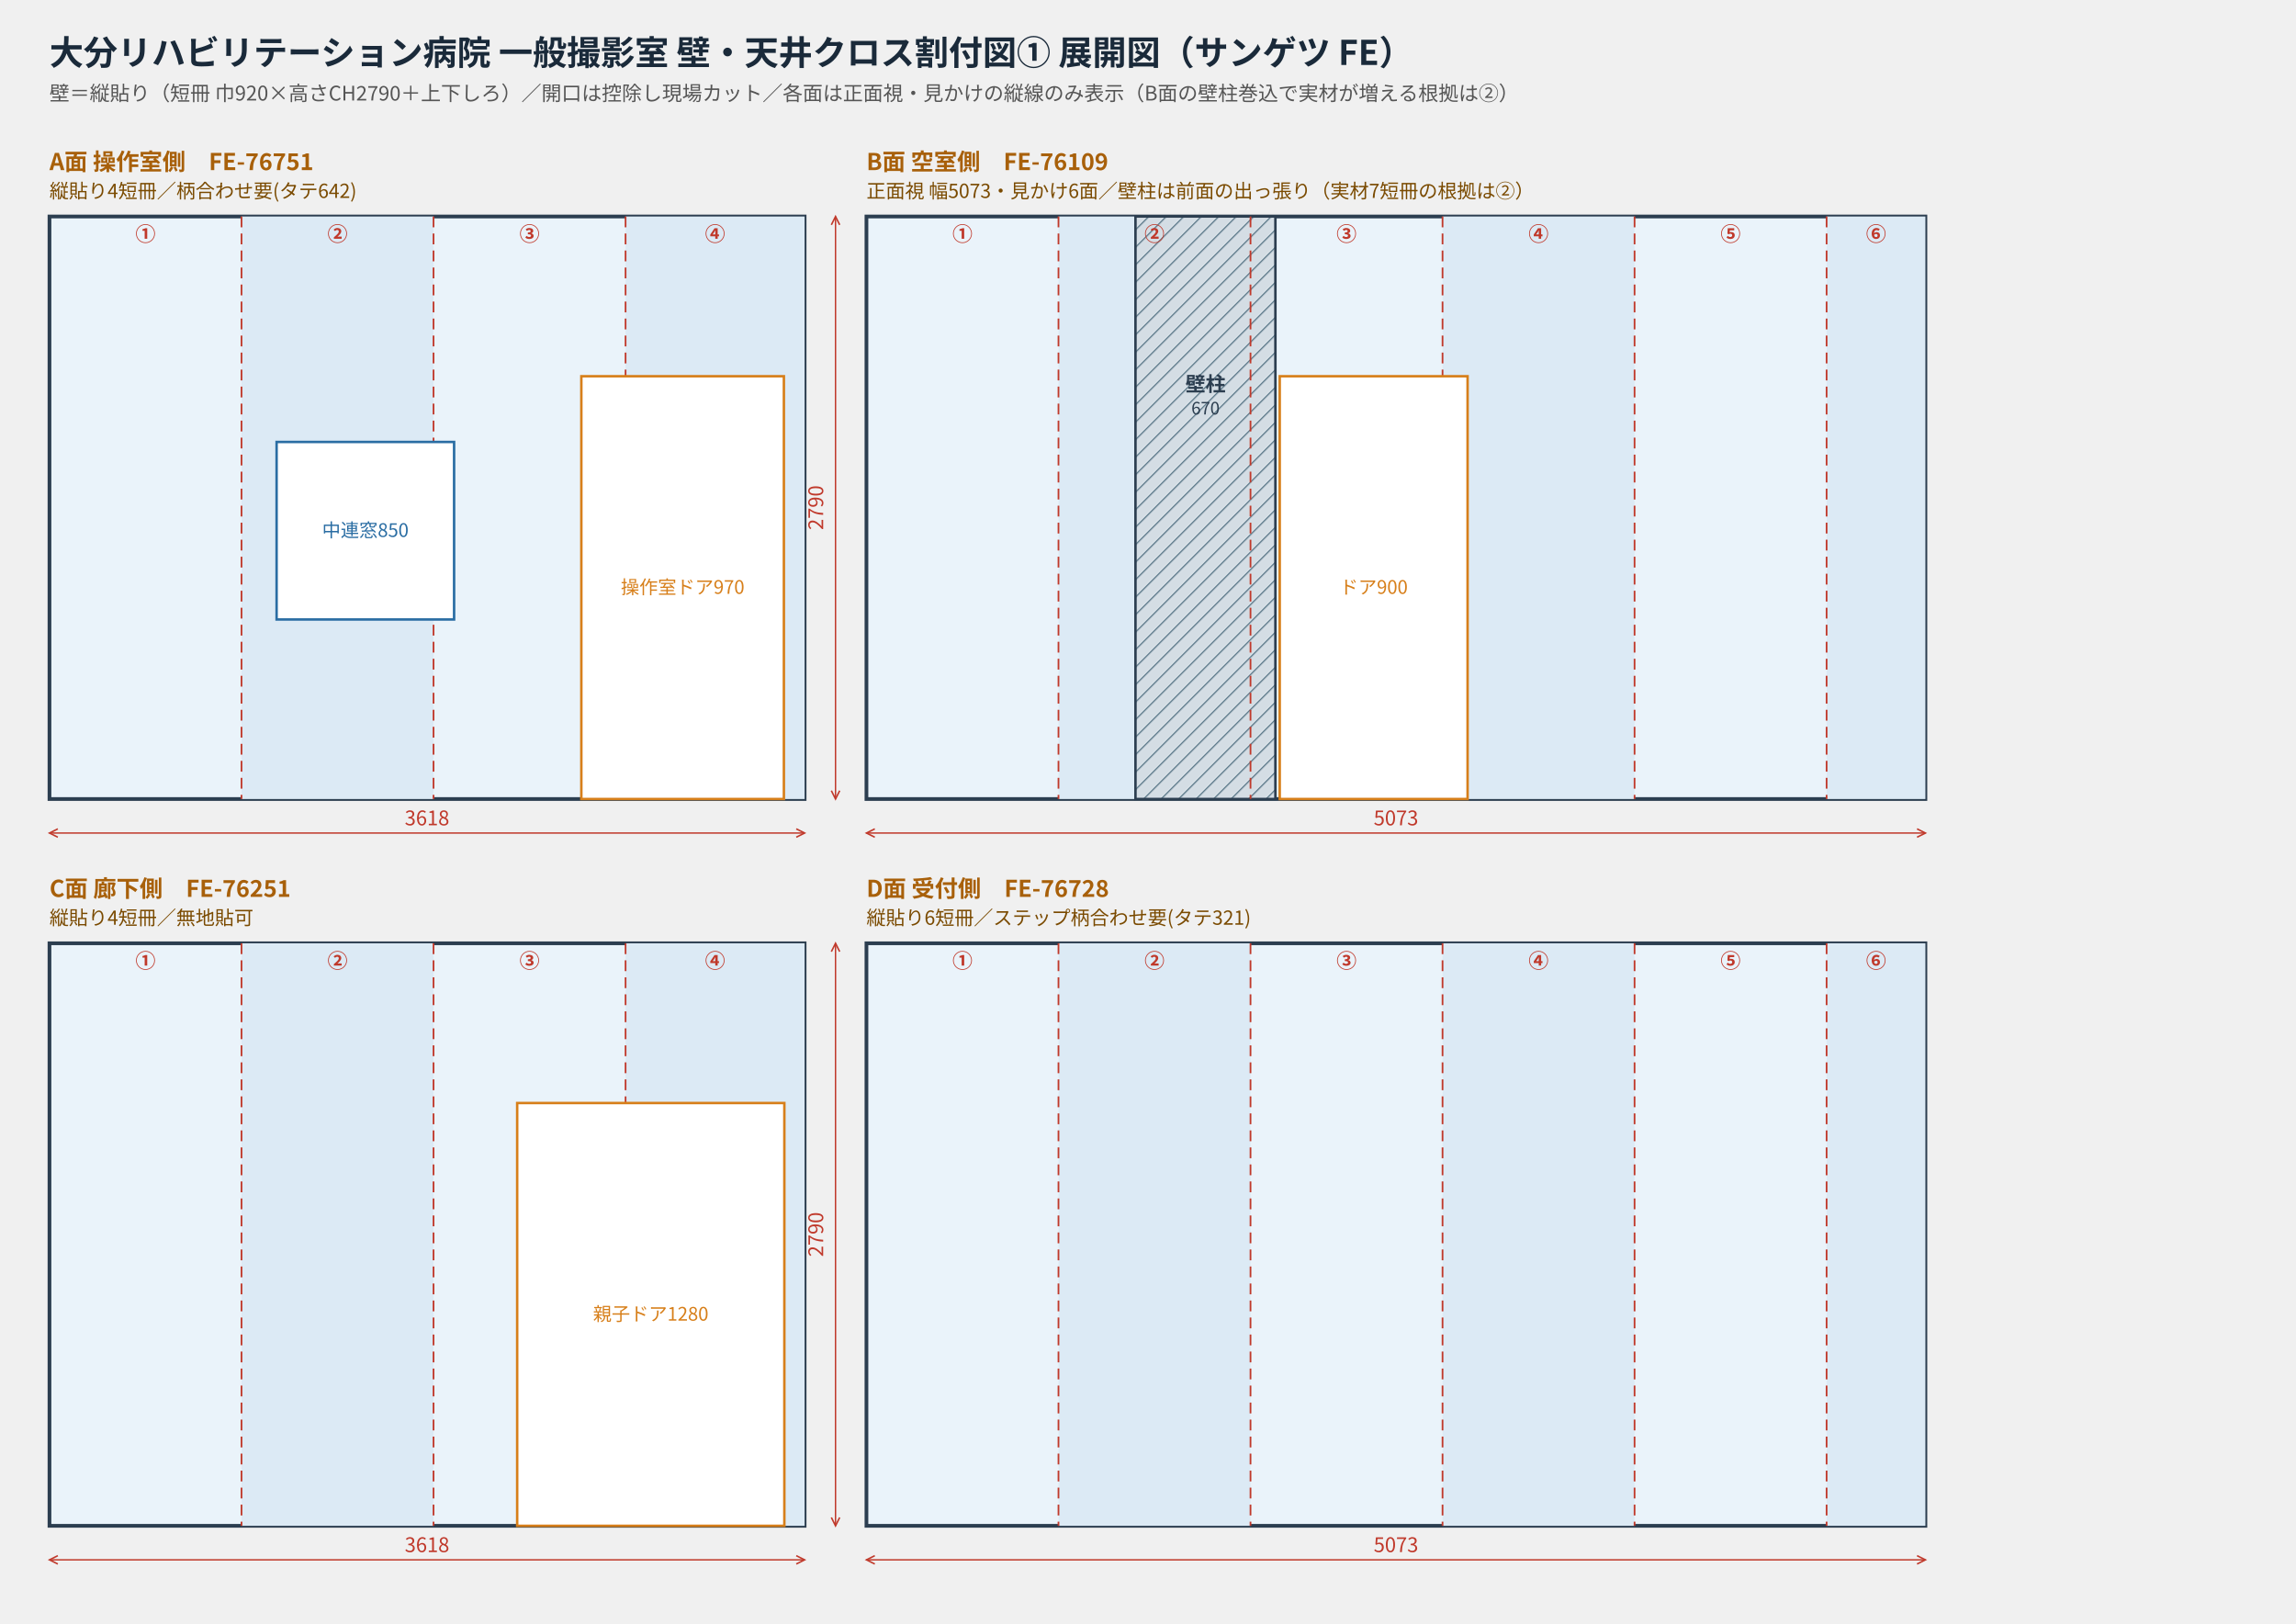
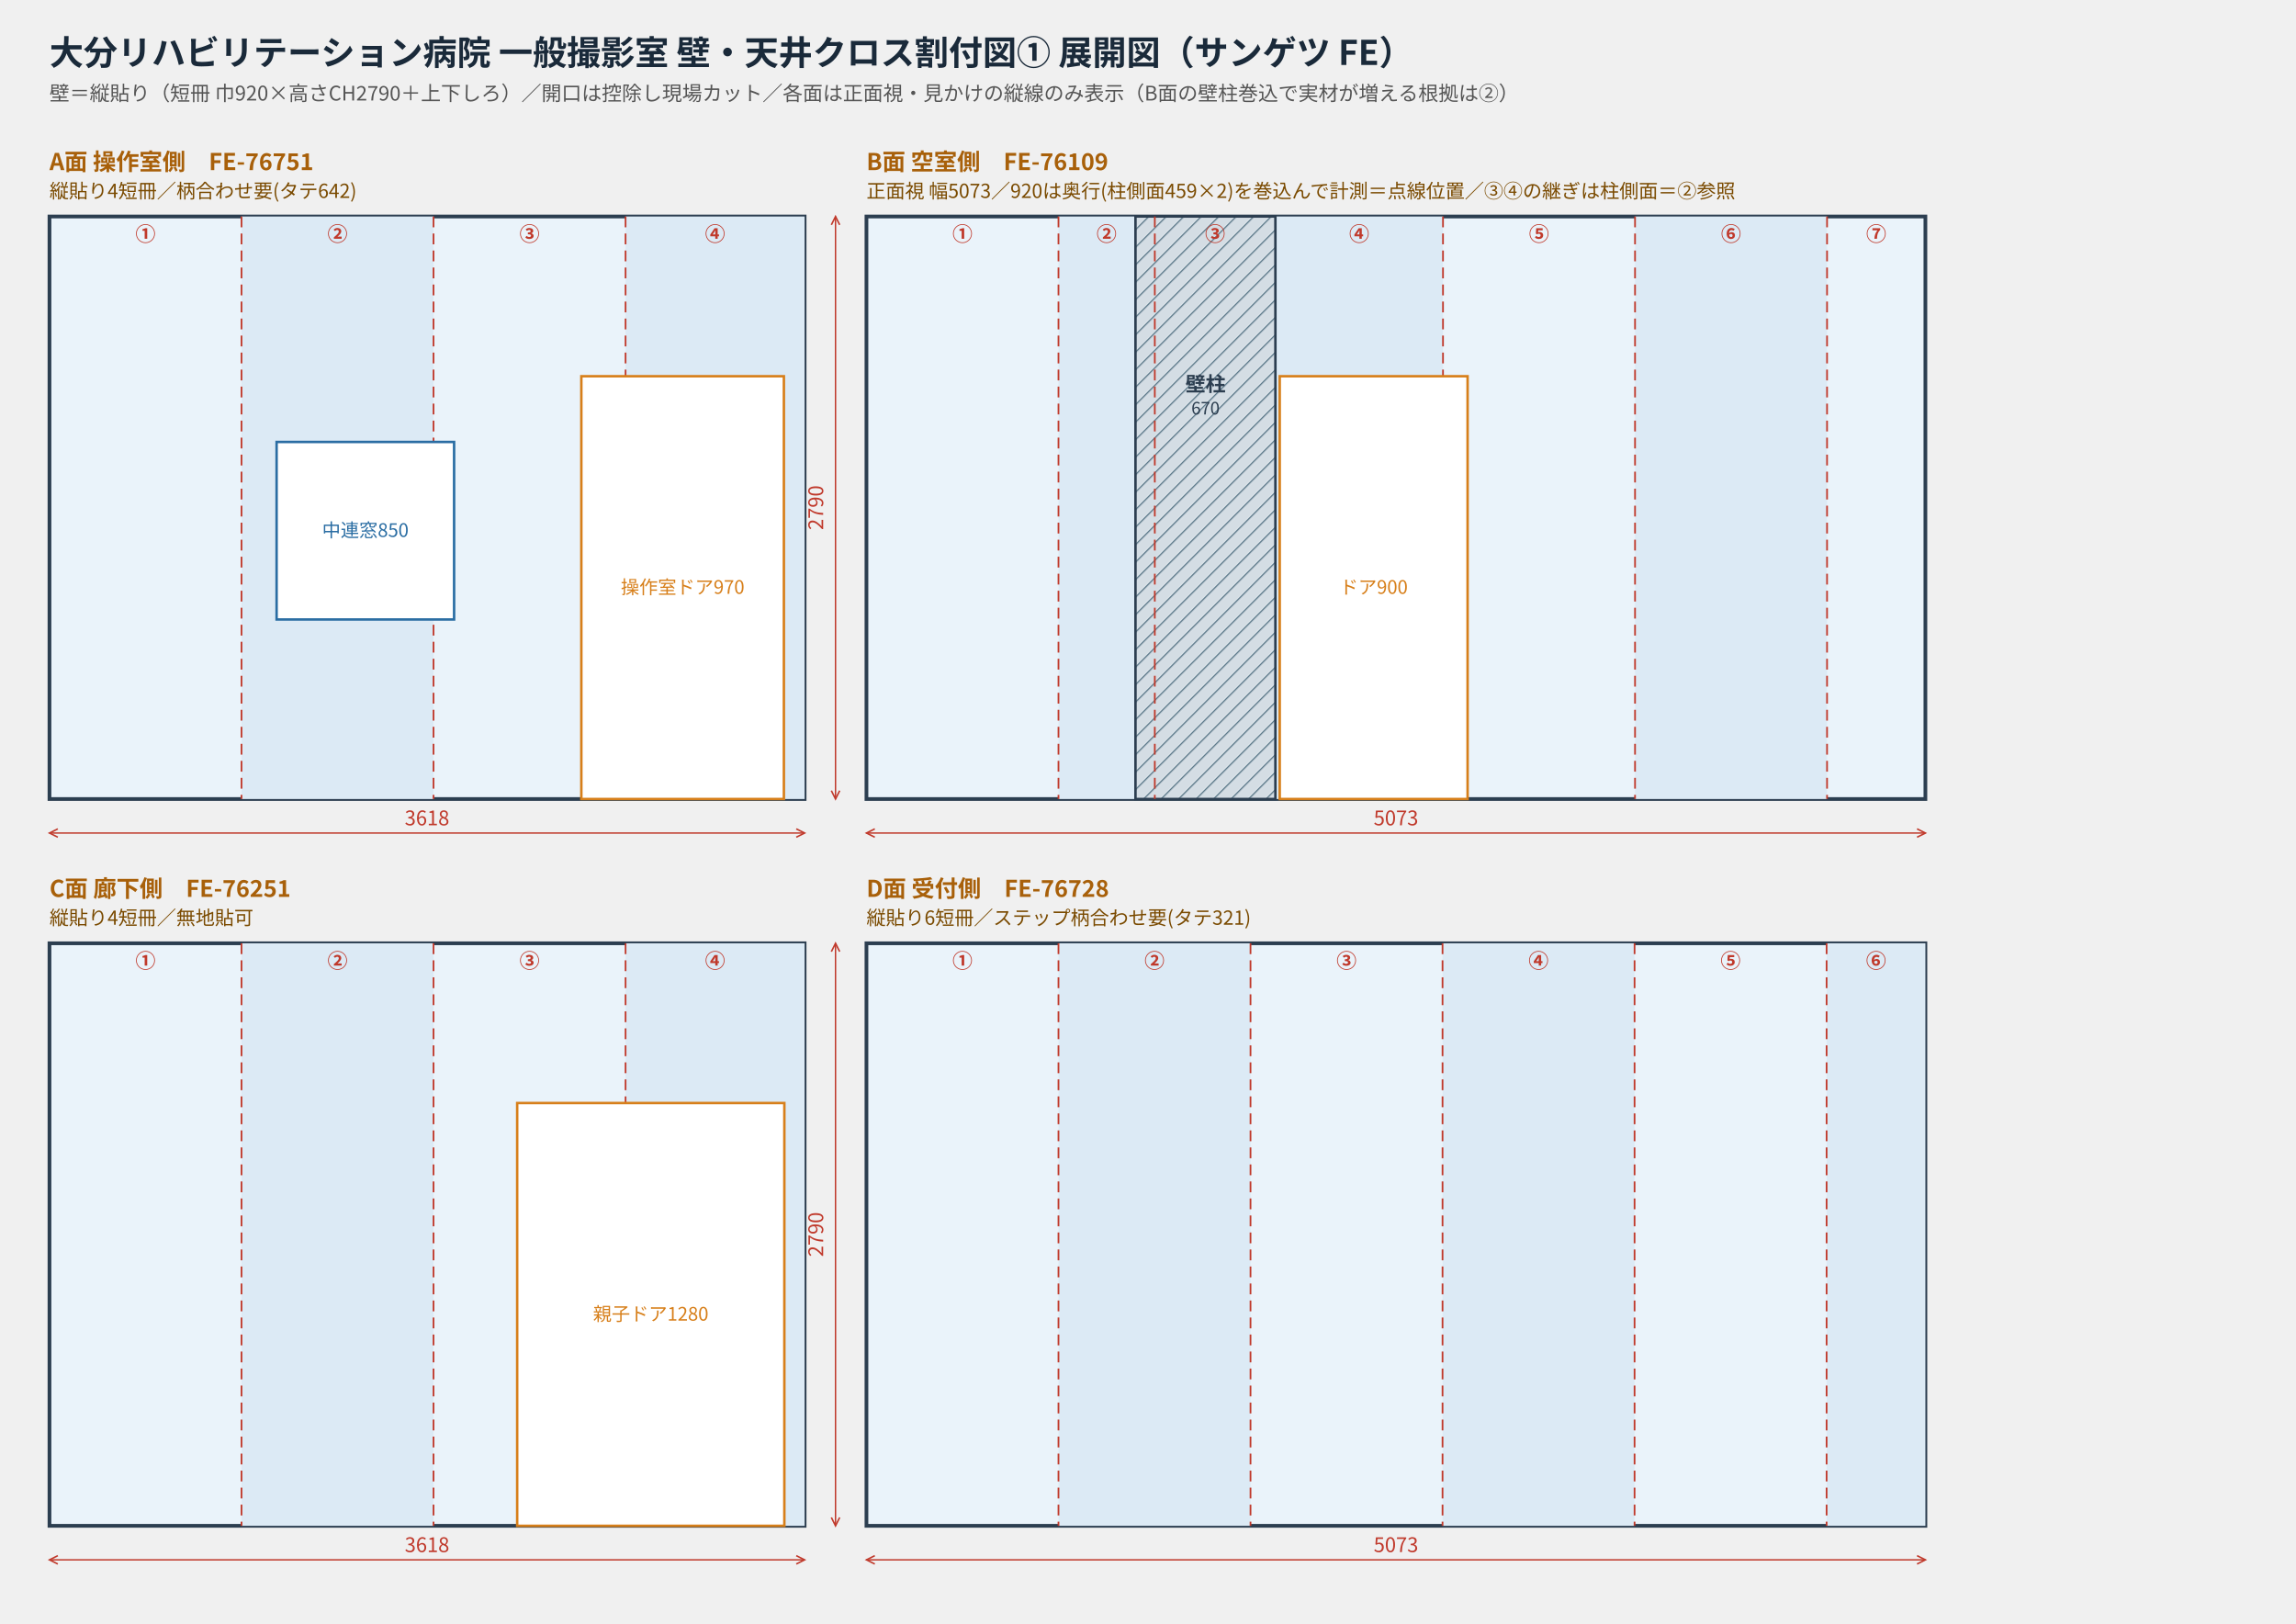
<svg xmlns="http://www.w3.org/2000/svg" viewBox="0 0 1485 1050" font-family="'Noto Sans CJK JP','Noto Sans JP','Yu Gothic','Meiryo',sans-serif">
  <defs>
    <marker id="dimS" markerWidth="11" markerHeight="11" refX="2" refY="5" orient="auto">
      <path d="M8,2 L2,5 L8,8" fill="none" stroke="#c0392b" stroke-width="1.1" />
    </marker>
    <marker id="dimE" markerWidth="11" markerHeight="11" refX="8" refY="5" orient="auto">
      <path d="M2,2 L8,5 L2,8" fill="none" stroke="#c0392b" stroke-width="1.1" />
    </marker>
    <pattern id="col" width="8" height="8" patternUnits="userSpaceOnUse" patternTransform="rotate(45)">
      <rect width="8" height="8" fill="#d4dde4" />
      <line x1="0" y1="0" x2="0" y2="8" stroke="#5f7c8c" stroke-width="1.6" />
    </pattern>
    <pattern id="colside" width="8" height="8" patternUnits="userSpaceOnUse" patternTransform="rotate(-45)">
      <rect width="8" height="8" fill="#e7eef3" />
      <line x1="0" y1="0" x2="0" y2="8" stroke="#7e98a8" stroke-width="1.3" />
    </pattern>
  </defs>
  <text x="32" y="42" font-size="22" font-weight="bold" fill="#1a2a3a">大分リハビリテーション病院 一般撮影室 壁・天井クロス割付図① 展開図（サンゲツ FE）</text>
  <text x="32" y="65" font-size="13" fill="#555">壁＝縦貼り（短冊 巾920×高さCH2790＋上下しろ）／開口は控除し現場カット／各面は正面視・見かけの縦線のみ表示（B面の壁柱巻込で実材が増える根拠は②）</text>
  <text x="32.0" y="110.0" font-size="15" font-weight="bold" fill="#a8600a">A面 操作室側　FE-76751</text>
  <text x="32.0" y="128.0" font-size="12.5" fill="#7a4a00">縦貼り4短冊／柄合わせ要(タテ642)</text>
  <rect x="32.0" y="140.0" width="488.4" height="376.7" fill="#eaf3fa" stroke="#2c3e50" stroke-width="2.4" />
  <rect x="156.2" y="140.0" width="124.2" height="376.7" fill="#dceaf5" />
  <rect x="404.6" y="140.0" width="115.8" height="376.7" fill="#dceaf5" />
  <line x1="156.2" y1="140.0" x2="156.2" y2="516.7" stroke="#c0392b" stroke-width="1.1" stroke-dasharray="7 4" />
  <line x1="280.4" y1="140.0" x2="280.4" y2="516.7" stroke="#c0392b" stroke-width="1.1" stroke-dasharray="7 4" />
  <line x1="404.6" y1="140.0" x2="404.6" y2="516.7" stroke="#c0392b" stroke-width="1.1" stroke-dasharray="7 4" />
  <rect x="178.9" y="285.8" width="114.8" height="114.8" fill="#fff" stroke="#2a6da3" stroke-width="1.6" />
  <text x="236.3" y="347.2" font-size="12" fill="#2a6da3" text-anchor="middle">中連窓850</text>
  <rect x="376.0" y="243.3" width="131.0" height="273.4" fill="#fff" stroke="#d77f1a" stroke-width="1.6" />
  <text x="441.5" y="384.0" font-size="12" fill="#d77f1a" text-anchor="middle">操作室ドア970</text>
  <text x="94.1" y="156.0" font-size="13" fill="#c0392b" text-anchor="middle" font-weight="bold">①</text>
  <text x="218.3" y="156.0" font-size="13" fill="#c0392b" text-anchor="middle" font-weight="bold">②</text>
  <text x="342.5" y="156.0" font-size="13" fill="#c0392b" text-anchor="middle" font-weight="bold">③</text>
  <text x="462.5" y="156.0" font-size="13" fill="#c0392b" text-anchor="middle" font-weight="bold">④</text>
  <line x1="32.0" y1="538.7" x2="520.4" y2="538.7" stroke="#c0392b" stroke-width="0.9" marker-start="url(#dimS)" marker-end="url(#dimE)" />
  <text x="276.2" y="533.7" font-size="13" fill="#c0392b" text-anchor="middle">3618</text>
  <text x="560.4" y="110.0" font-size="15" font-weight="bold" fill="#a8600a">B面 空室側　FE-76109</text>
-   <text x="560.4" y="128.0" font-size="12.5" fill="#7a4a00">正面視 幅5073・見かけ6面／壁柱は前面の出っ張り（実材7短冊の根拠は②）</text>
+   <text x="560.4" y="128.0" font-size="12.5" fill="#7a4a00">正面視 幅5073／920は奥行(柱側面459×2)を巻込んで計測＝点線位置／③④の継ぎは柱側面＝②参照</text>
  <rect x="560.4" y="140.0" width="684.9" height="376.7" fill="#eaf3fa" stroke="#2c3e50" stroke-width="2.4" />
-   <rect x="684.6" y="140.0" width="124.2" height="376.7" fill="#dceaf5" />
-   <rect x="933.0" y="140.0" width="124.2" height="376.7" fill="#dceaf5" />
-   <rect x="1181.4" y="140.0" width="63.9" height="376.7" fill="#dceaf5" />
+   <rect x="684.6" y="140.0" width="62.2" height="376.7" fill="#dceaf5" />
+   <rect x="824.9" y="140.0" width="108.4" height="376.7" fill="#dceaf5" />
+   <rect x="1057.5" y="140.0" width="124.2" height="376.7" fill="#dceaf5" />
  <rect x="734.4" y="140.0" width="90.5" height="376.7" fill="url(#col)" stroke="#2c3e50" stroke-width="1.6" />
  <line x1="684.6" y1="140.0" x2="684.6" y2="516.7" stroke="#c0392b" stroke-width="1.1" stroke-dasharray="7 4" />
-   <line x1="808.8" y1="140.0" x2="808.8" y2="516.7" stroke="#c0392b" stroke-width="1.1" stroke-dasharray="7 4" />
-   <line x1="933.0" y1="140.0" x2="933.0" y2="516.7" stroke="#c0392b" stroke-width="1.1" stroke-dasharray="7 4" />
-   <line x1="1057.2" y1="140.0" x2="1057.2" y2="516.7" stroke="#c0392b" stroke-width="1.1" stroke-dasharray="7 4" />
-   <line x1="1181.4" y1="140.0" x2="1181.4" y2="516.7" stroke="#c0392b" stroke-width="1.1" stroke-dasharray="7 4" />
+   <line x1="746.9" y1="140.0" x2="746.9" y2="516.7" stroke="#c0392b" stroke-width="1.1" stroke-dasharray="7 4" />
+   <line x1="933.3" y1="140.0" x2="933.3" y2="516.7" stroke="#c0392b" stroke-width="1.1" stroke-dasharray="7 4" />
+   <line x1="1057.5" y1="140.0" x2="1057.5" y2="516.7" stroke="#c0392b" stroke-width="1.1" stroke-dasharray="7 4" />
+   <line x1="1181.7" y1="140.0" x2="1181.7" y2="516.7" stroke="#c0392b" stroke-width="1.1" stroke-dasharray="7 4" />
  <rect x="827.7" y="243.3" width="121.5" height="273.4" fill="#fff" stroke="#d77f1a" stroke-width="1.6" />
  <text x="888.5" y="384.0" font-size="12" fill="#d77f1a" text-anchor="middle">ドア900</text>
  <text x="779.7" y="253.0" font-size="13" fill="#2c3e50" text-anchor="middle" font-weight="bold">壁柱</text>
  <text x="779.7" y="268.0" font-size="11" fill="#2c3e50" text-anchor="middle">670</text>
  <text x="622.5" y="156.0" font-size="13" fill="#c0392b" text-anchor="middle" font-weight="bold">①</text>
-   <text x="746.7" y="156.0" font-size="13" fill="#c0392b" text-anchor="middle" font-weight="bold">②</text>
-   <text x="870.9" y="156.0" font-size="13" fill="#c0392b" text-anchor="middle" font-weight="bold">③</text>
-   <text x="995.1" y="156.0" font-size="13" fill="#c0392b" text-anchor="middle" font-weight="bold">④</text>
-   <text x="1119.3" y="156.0" font-size="13" fill="#c0392b" text-anchor="middle" font-weight="bold">⑤</text>
-   <text x="1213.4" y="156.0" font-size="13" fill="#c0392b" text-anchor="middle" font-weight="bold">⑥</text>
+   <text x="715.7" y="156.0" font-size="13" fill="#c0392b" text-anchor="middle" font-weight="bold">②</text>
+   <text x="785.9" y="156.0" font-size="13" fill="#c0392b" text-anchor="middle" font-weight="bold">③</text>
+   <text x="879.1" y="156.0" font-size="13" fill="#c0392b" text-anchor="middle" font-weight="bold">④</text>
+   <text x="995.4" y="156.0" font-size="13" fill="#c0392b" text-anchor="middle" font-weight="bold">⑤</text>
+   <text x="1119.6" y="156.0" font-size="13" fill="#c0392b" text-anchor="middle" font-weight="bold">⑥</text>
+   <text x="1213.5" y="156.0" font-size="13" fill="#c0392b" text-anchor="middle" font-weight="bold">⑦</text>
  <line x1="560.4" y1="538.7" x2="1245.3" y2="538.7" stroke="#c0392b" stroke-width="0.9" marker-start="url(#dimS)" marker-end="url(#dimE)" />
  <text x="902.9" y="533.7" font-size="13" fill="#c0392b" text-anchor="middle">5073</text>
  <line x1="540.4" y1="140.0" x2="540.4" y2="516.7" stroke="#c0392b" stroke-width="0.9" marker-start="url(#dimS)" marker-end="url(#dimE)" />
  <text x="532.4" y="328.3" font-size="13" fill="#c0392b" transform="rotate(-90 532.4 328.3)" text-anchor="middle">2790</text>
  <text x="32.0" y="580.0" font-size="15" font-weight="bold" fill="#a8600a">C面 廊下側　FE-76251</text>
  <text x="32.0" y="598.0" font-size="12.5" fill="#7a4a00">縦貼り4短冊／無地貼可</text>
  <rect x="32.0" y="610.0" width="488.4" height="376.7" fill="#eaf3fa" stroke="#2c3e50" stroke-width="2.4" />
  <rect x="156.2" y="610.0" width="124.2" height="376.7" fill="#dceaf5" />
  <rect x="404.6" y="610.0" width="115.8" height="376.7" fill="#dceaf5" />
  <line x1="156.2" y1="610.0" x2="156.2" y2="986.7" stroke="#c0392b" stroke-width="1.1" stroke-dasharray="7 4" />
  <line x1="280.4" y1="610.0" x2="280.4" y2="986.7" stroke="#c0392b" stroke-width="1.1" stroke-dasharray="7 4" />
  <line x1="404.6" y1="610.0" x2="404.6" y2="986.7" stroke="#c0392b" stroke-width="1.1" stroke-dasharray="7 4" />
  <rect x="334.5" y="713.3" width="172.8" height="273.4" fill="#fff" stroke="#d77f1a" stroke-width="1.6" />
  <text x="420.9" y="854.0" font-size="12" fill="#d77f1a" text-anchor="middle">親子ドア1280</text>
  <text x="94.1" y="626.0" font-size="13" fill="#c0392b" text-anchor="middle" font-weight="bold">①</text>
  <text x="218.3" y="626.0" font-size="13" fill="#c0392b" text-anchor="middle" font-weight="bold">②</text>
  <text x="342.5" y="626.0" font-size="13" fill="#c0392b" text-anchor="middle" font-weight="bold">③</text>
  <text x="462.5" y="626.0" font-size="13" fill="#c0392b" text-anchor="middle" font-weight="bold">④</text>
  <line x1="32.0" y1="1008.7" x2="520.4" y2="1008.7" stroke="#c0392b" stroke-width="0.9" marker-start="url(#dimS)" marker-end="url(#dimE)" />
  <text x="276.2" y="1003.7" font-size="13" fill="#c0392b" text-anchor="middle">3618</text>
  <text x="560.4" y="580.0" font-size="15" font-weight="bold" fill="#a8600a">D面 受付側　FE-76728</text>
  <text x="560.4" y="598.0" font-size="12.5" fill="#7a4a00">縦貼り6短冊／ステップ柄合わせ要(タテ321)</text>
  <rect x="560.4" y="610.0" width="684.9" height="376.7" fill="#eaf3fa" stroke="#2c3e50" stroke-width="2.4" />
  <rect x="684.6" y="610.0" width="124.2" height="376.7" fill="#dceaf5" />
  <rect x="933.0" y="610.0" width="124.2" height="376.7" fill="#dceaf5" />
  <rect x="1181.4" y="610.0" width="63.9" height="376.7" fill="#dceaf5" />
  <line x1="684.6" y1="610.0" x2="684.6" y2="986.7" stroke="#c0392b" stroke-width="1.1" stroke-dasharray="7 4" />
  <line x1="808.8" y1="610.0" x2="808.8" y2="986.7" stroke="#c0392b" stroke-width="1.1" stroke-dasharray="7 4" />
  <line x1="933.0" y1="610.0" x2="933.0" y2="986.7" stroke="#c0392b" stroke-width="1.1" stroke-dasharray="7 4" />
  <line x1="1057.2" y1="610.0" x2="1057.2" y2="986.7" stroke="#c0392b" stroke-width="1.1" stroke-dasharray="7 4" />
  <line x1="1181.4" y1="610.0" x2="1181.4" y2="986.7" stroke="#c0392b" stroke-width="1.1" stroke-dasharray="7 4" />
  <text x="622.5" y="626.0" font-size="13" fill="#c0392b" text-anchor="middle" font-weight="bold">①</text>
  <text x="746.7" y="626.0" font-size="13" fill="#c0392b" text-anchor="middle" font-weight="bold">②</text>
  <text x="870.9" y="626.0" font-size="13" fill="#c0392b" text-anchor="middle" font-weight="bold">③</text>
  <text x="995.1" y="626.0" font-size="13" fill="#c0392b" text-anchor="middle" font-weight="bold">④</text>
  <text x="1119.3" y="626.0" font-size="13" fill="#c0392b" text-anchor="middle" font-weight="bold">⑤</text>
  <text x="1213.4" y="626.0" font-size="13" fill="#c0392b" text-anchor="middle" font-weight="bold">⑥</text>
  <line x1="560.4" y1="1008.7" x2="1245.3" y2="1008.7" stroke="#c0392b" stroke-width="0.9" marker-start="url(#dimS)" marker-end="url(#dimE)" />
  <text x="902.9" y="1003.7" font-size="13" fill="#c0392b" text-anchor="middle">5073</text>
  <line x1="540.4" y1="610.0" x2="540.4" y2="986.7" stroke="#c0392b" stroke-width="0.9" marker-start="url(#dimS)" marker-end="url(#dimE)" />
  <text x="532.4" y="798.3" font-size="13" fill="#c0392b" transform="rotate(-90 532.4 798.3)" text-anchor="middle">2790</text>
</svg>
